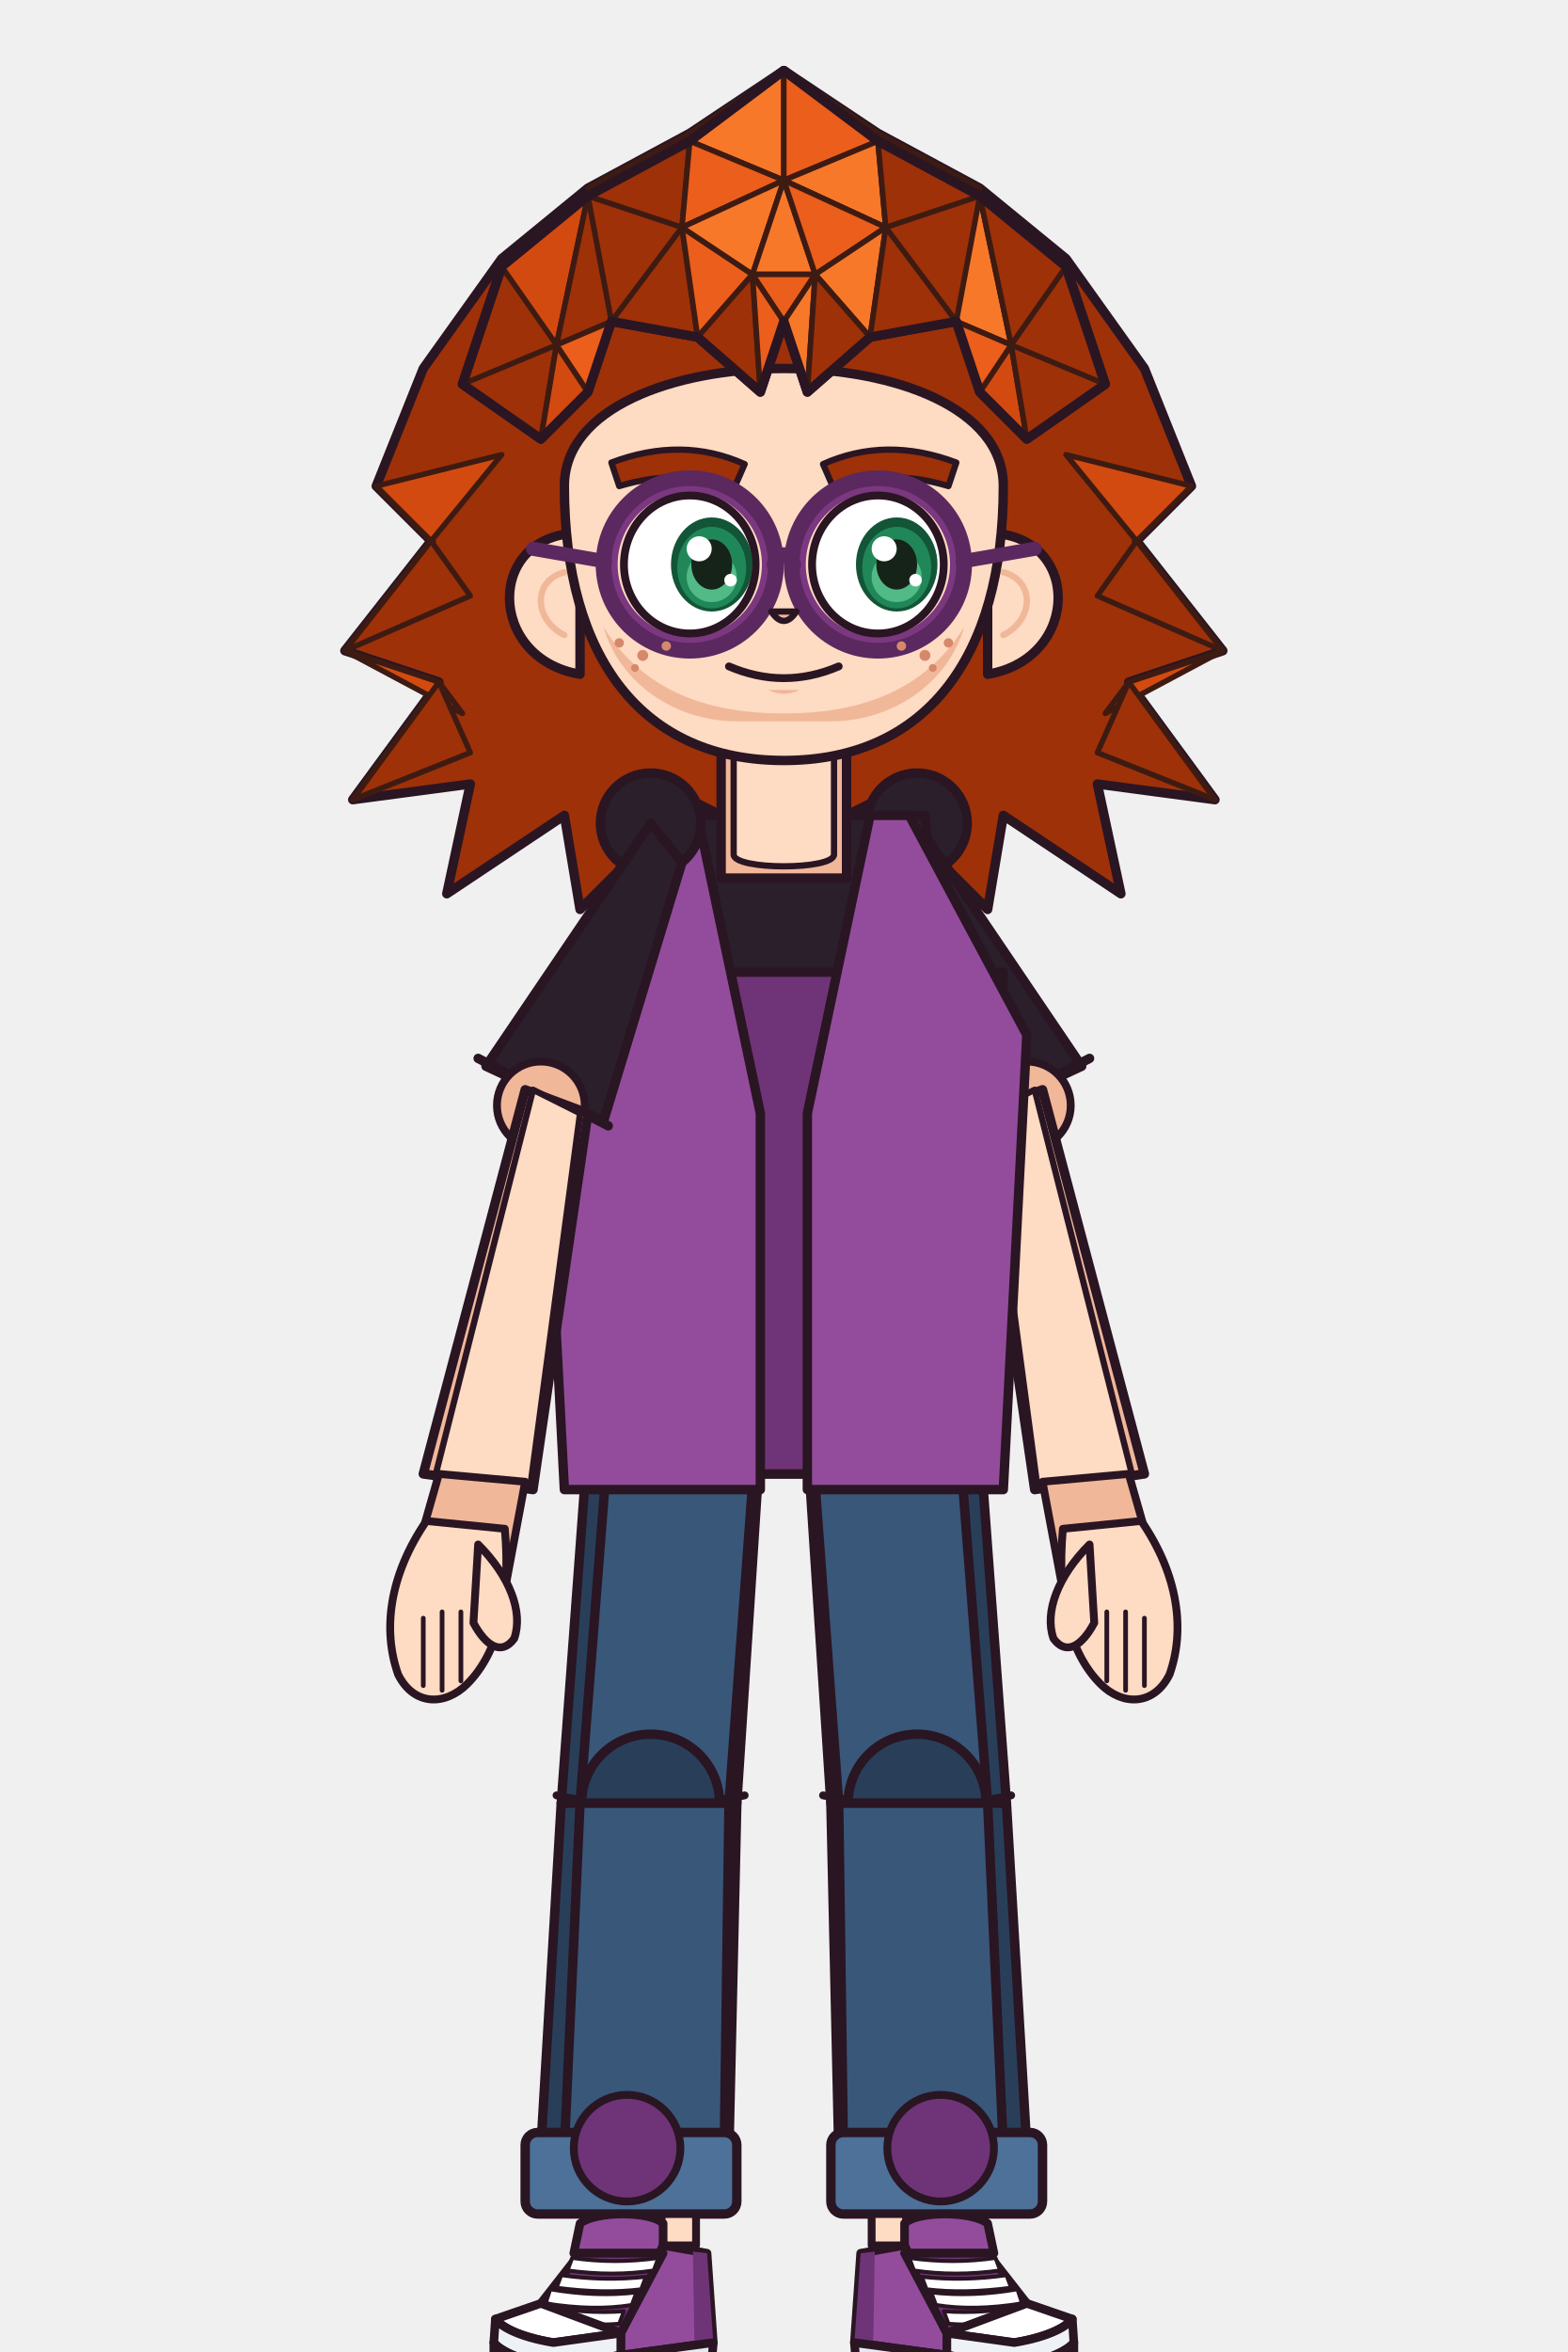
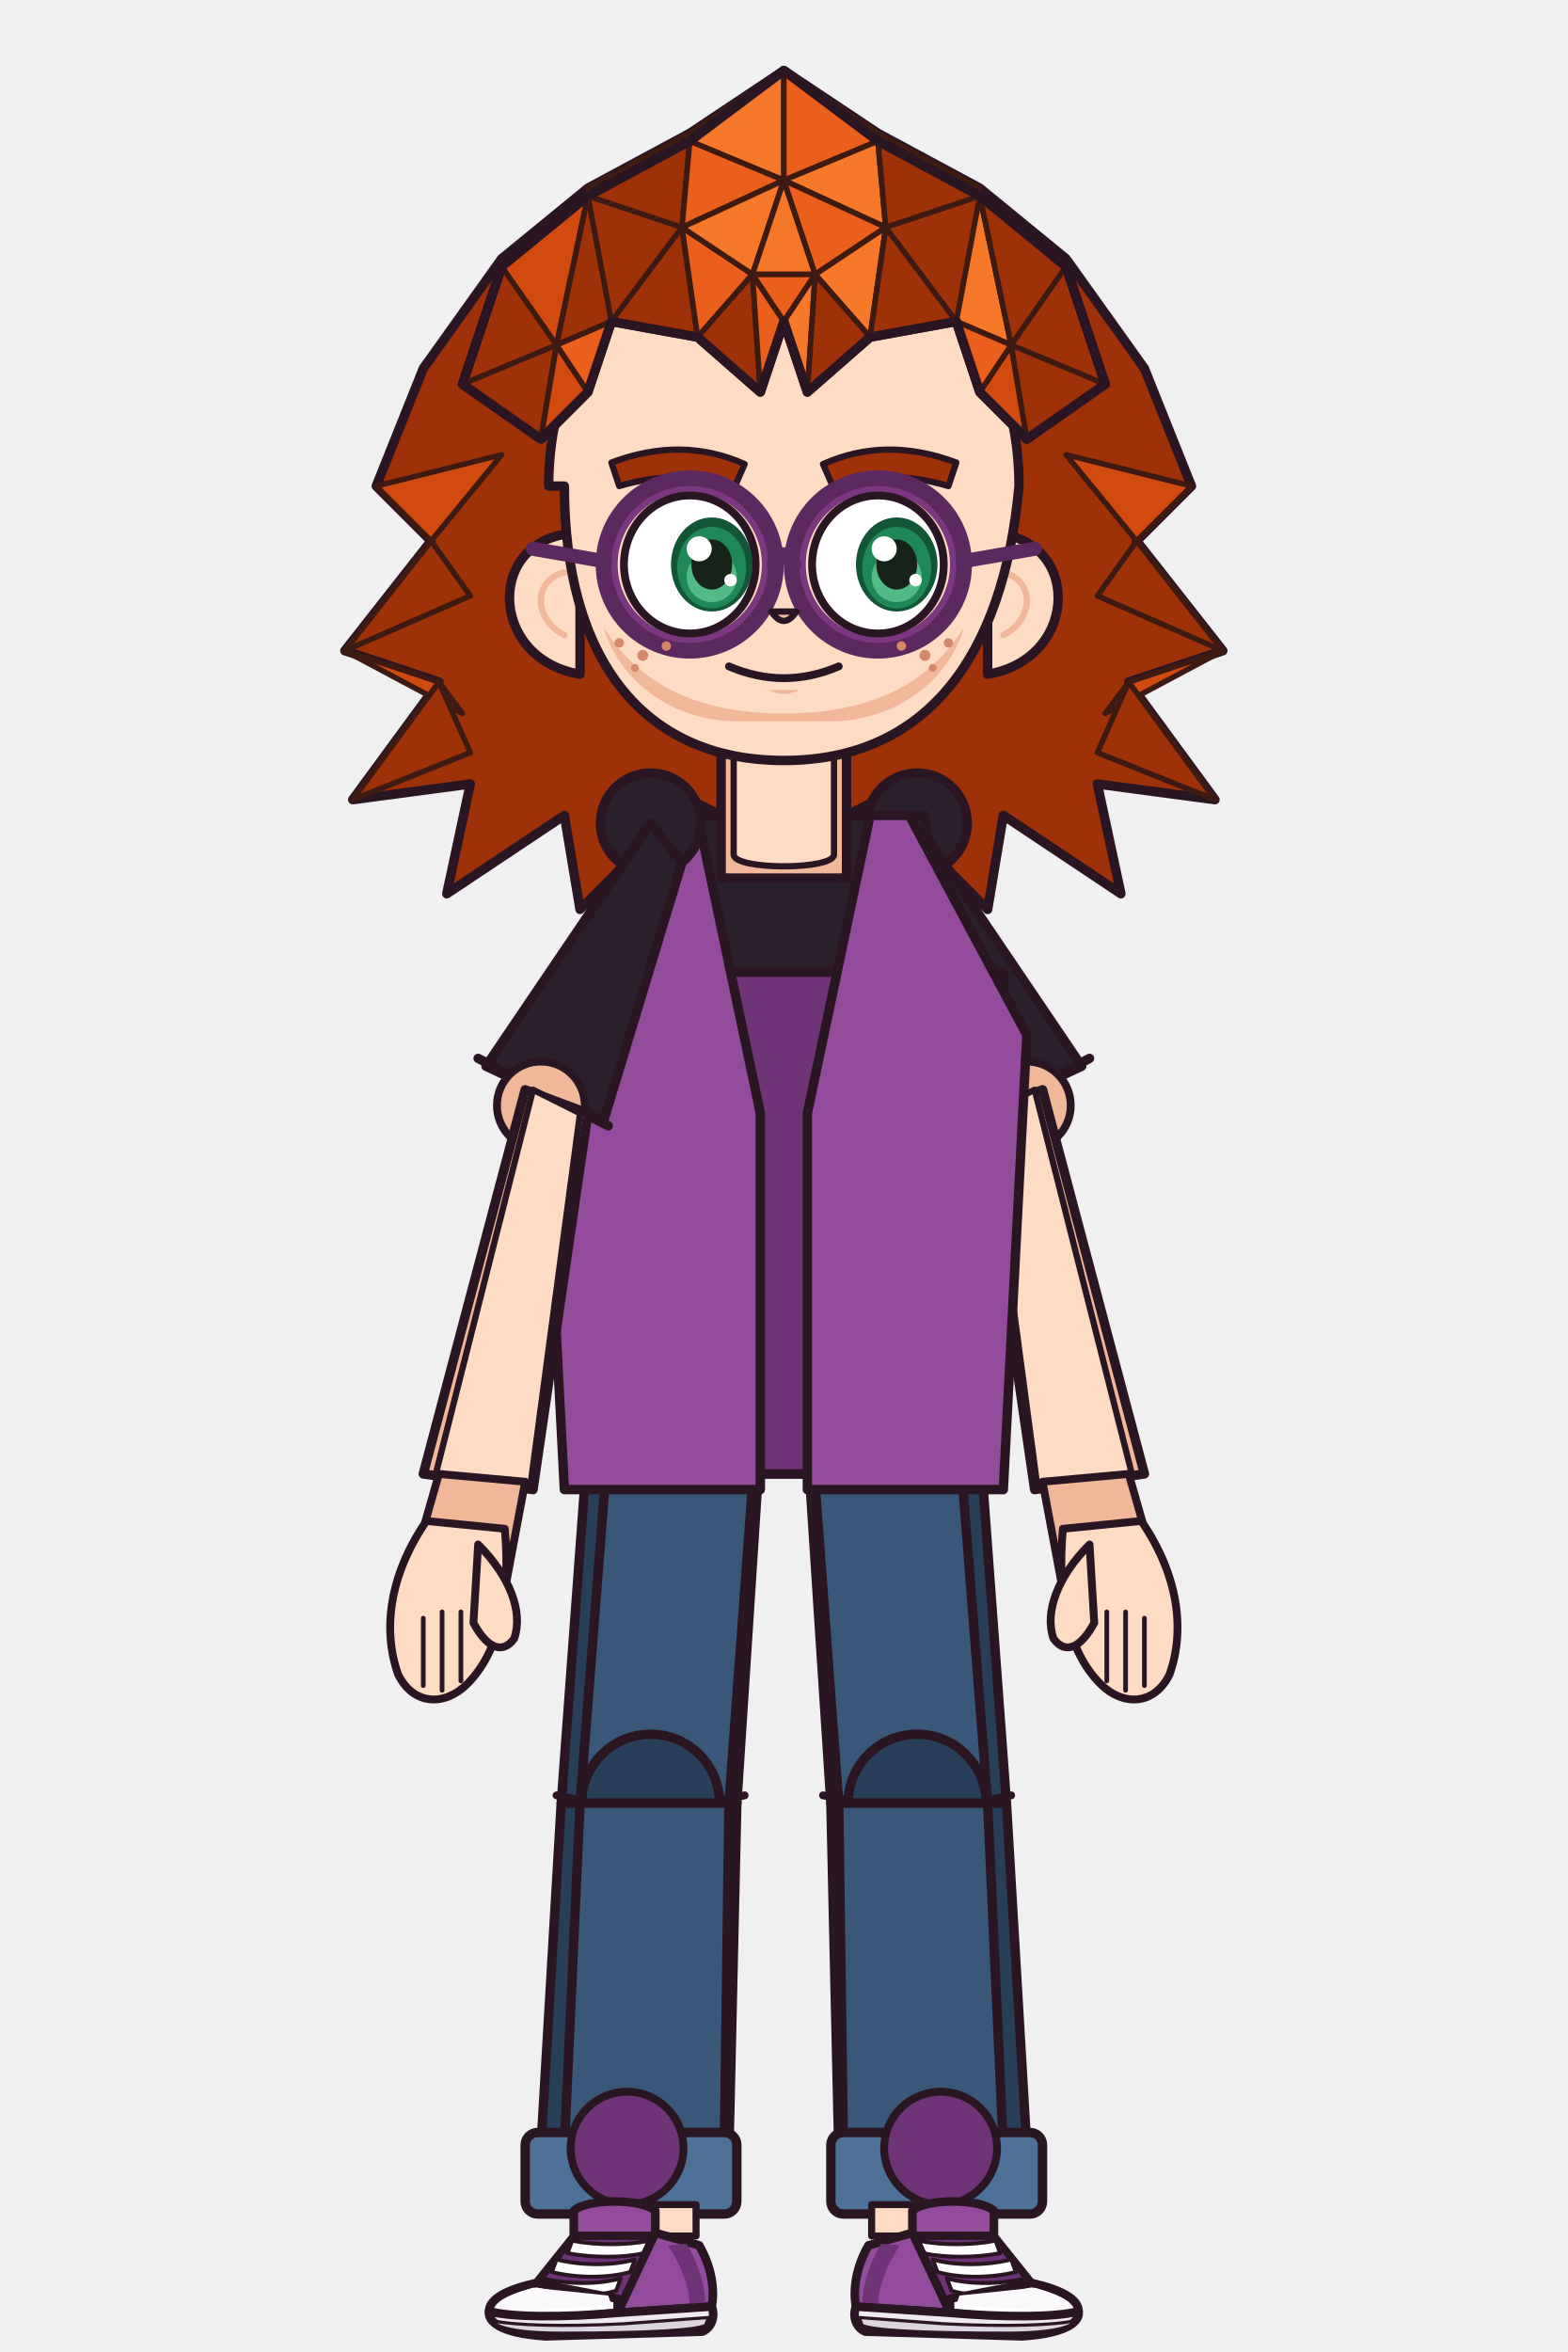
<svg xmlns="http://www.w3.org/2000/svg" viewBox="0 0 1000 1500" width="1000" height="1500">
  <rect width="1000" height="1500" fill="none" />
  <g id="character_root">
    <g id="fk_head_back" transform="rotate(0.0, 500, 520)">
      <g id="layer_head_back">
        <path fill="#9e3108" stroke="#2a1523" stroke-width="6" stroke-linecap="round" stroke-linejoin="round" d="M500 45 L440 85 L375 120 L320 165 L270 235 L240 310 L275 345 L220 415 L280 435 L225 510 L300 500 L285 570 L360 520 L370 580 L440 510 L500 540 L560 510 L630 580 L640 520 L715 570 L700 500 L775 510 L720 435 L780 415 L725 345 L760 310 L730 235 L680 165 L625 120 L560 85 Z" />
        <polygon points="240,310 275,345 320,290" fill="#d34a10" stroke="#3e1b12" stroke-width="3.5" stroke-linejoin="round" />
        <polygon points="275,345 220,415 300,380" fill="#9e3108" stroke="#3e1b12" stroke-width="3.5" stroke-linejoin="round" />
        <polygon points="220,415 280,435 295,455" fill="#d34a10" stroke="#3e1b12" stroke-width="3.5" stroke-linejoin="round" />
        <polygon points="280,435 225,510 300,480" fill="#9e3108" stroke="#3e1b12" stroke-width="3.5" stroke-linejoin="round" />
        <polygon points="760,310 725,345 680,290" fill="#d34a10" stroke="#3e1b12" stroke-width="3.5" stroke-linejoin="round" />
        <polygon points="725,345 780,415 700,380" fill="#9e3108" stroke="#3e1b12" stroke-width="3.5" stroke-linejoin="round" />
        <polygon points="780,415 720,435 705,455" fill="#d34a10" stroke="#3e1b12" stroke-width="3.5" stroke-linejoin="round" />
        <polygon points="720,435 775,510 700,480" fill="#9e3108" stroke="#3e1b12" stroke-width="3.5" stroke-linejoin="round" />
        <polygon points="500,45 440,85 500,140" fill="#eb5e1b" stroke="#3e1b12" stroke-width="3.5" stroke-linejoin="round" />
        <polygon points="500,45 500,140 560,85" fill="#f8782a" stroke="#3e1b12" stroke-width="3.5" stroke-linejoin="round" />
        <polygon points="440,85 375,120 440,165" fill="#9e3108" stroke="#3e1b12" stroke-width="3.5" stroke-linejoin="round" />
        <polygon points="440,85 440,165 500,140" fill="#d34a10" stroke="#3e1b12" stroke-width="3.5" stroke-linejoin="round" />
        <polygon points="560,85 500,140 560,165" fill="#d34a10" stroke="#3e1b12" stroke-width="3.5" stroke-linejoin="round" />
        <polygon points="560,85 625,120 560,165" fill="#9e3108" stroke="#3e1b12" stroke-width="3.5" stroke-linejoin="round" />
      </g>
    </g>
    <g id="fk_leg_r" transform="rotate(0.0, 565, 930)">
      <g id="layer_leg_upper_right">
        <circle cx="565" cy="930" r="48" fill="#293f59" stroke="#2a1523" stroke-width="6" />
        <path fill="#293f59" stroke="#2a1523" stroke-width="6" stroke-linecap="round" stroke-linejoin="round" d="M515 920 L530 1150 L642 1150 L625 920 Z" />
        <path fill="#395779" stroke="#2a1523" stroke-width="6" stroke-linecap="round" stroke-linejoin="round" d="M518 920 L535 1150 L630 1150 L612 920 Z" />
        <path fill="#293f59" stroke="#2a1523" stroke-width="5" stroke-linecap="round" d="M525 1145 Q585 1158 645 1145" />
      </g>
      <g id="fk_leg_lower_r" transform="rotate(0.0, 585, 1150)">
        <g id="layer_leg_lower_right">
          <circle cx="585" cy="1150" r="44" fill="#293f59" stroke="#2a1523" stroke-width="6" />
          <path fill="#293f59" stroke="#2a1523" stroke-width="6" stroke-linecap="round" stroke-linejoin="round" d="M530 1150 L535 1370 L655 1370 L642 1150 Z" />
          <path fill="#395779" stroke="#2a1523" stroke-width="6" stroke-linecap="round" stroke-linejoin="round" d="M535 1150 L538 1370 L640 1370 L630 1150 Z" />
          <rect x="530" y="1360" width="135" height="52" rx="8" fill="#4d7199" stroke="#2a1523" stroke-width="6" />
        </g>
        <g id="fk_shoe_r" transform="rotate(0.0, 600, 1380)">
          <g id="layer_shoe_right">
-             <circle cx="600" cy="1370" r="34" fill="#6f3477" stroke="#2a1523" stroke-width="5" />
-             <path fill="#fedbc3" stroke="#2a1523" stroke-width="5" stroke-linecap="round" stroke-linejoin="round" d="M578 1412 L556 1412 L556 1432 L578 1432 Z" />
-             <path fill="#934c9c" stroke="#2a1523" stroke-width="5.5" stroke-linecap="round" stroke-linejoin="round" d="M630 1418 C620 1410 585 1410 577 1418 L577 1437 L634 1437 Z" />
-             <path fill="#934c9c" stroke="#2a1523" stroke-width="5.5" stroke-linecap="round" stroke-linejoin="round" d="M577 1432 L549 1437 L545 1494 L604 1502 L604 1488 Z" />
-             <path fill="#6f3477" d="M558 1436 L549 1437 L545 1494 L557 1497 Z" />
-             <path fill="#6f3477" stroke="#2a1523" stroke-width="5.5" stroke-linecap="round" stroke-linejoin="round" d="M630 1437 L577 1437 L604 1488 L655 1469 Z" />
-             <path fill="#ffffff" stroke="#2a1523" stroke-width="2.5" stroke-linejoin="round" d="M635 1440 Q608 1444 580 1440 L583 1448 Q609 1452 638 1448 Z" />
-             <path fill="#ffffff" stroke="#2a1523" stroke-width="2.5" stroke-linejoin="round" d="M642 1451 Q614 1455 588 1452 L591 1460 Q615 1463 645 1459 Z" />
-             <path fill="#ffffff" stroke="#2a1523" stroke-width="2.5" stroke-linejoin="round" d="M649 1460 Q620 1465 594 1462 L597 1470 Q621 1474 652 1469 Z" />
-             <path fill="#ffffff" stroke="#2a1523" stroke-width="2.5" stroke-linejoin="round" d="M656 1470 Q628 1476 602 1474 L605 1482 Q629 1484 659 1478 Z" />
-             <path fill="#ffffff" stroke="#2a1523" stroke-width="5.5" stroke-linecap="round" stroke-linejoin="round" d="M655 1469 L604 1488 L647 1494 C671 1490 681 1483 684 1479 Z" />
-             <path fill="#eef2f6" stroke="#2a1523" stroke-width="5.5" stroke-linecap="round" stroke-linejoin="round" d="M684 1479 C681 1483 671 1490 647 1494 L604 1488 L604 1502 L647 1509 C671 1505 682 1498 685 1494 Z" />
-             <path fill="#f0e8f2" stroke="#2a1523" stroke-width="5.5" stroke-linecap="round" stroke-linejoin="round" d="M685 1494 C682 1498 671 1505 647 1509 L604 1502 L604 1526 L655 1533 C674 1530 684 1520 685 1508 Z" />
-             <path fill="#e6eaef" stroke="#2a1523" stroke-width="5.5" stroke-linecap="round" stroke-linejoin="round" d="M604 1502 L545 1494 L546 1506 L590 1530 L604 1526 Z" />
-             <line x1="604" y1="1502" x2="604" y2="1526" stroke="#2a1523" stroke-width="4.5" stroke-linecap="round" />
+             <circle cx="600" cy="1370" r="36" fill="#6f3477" stroke="#2a1523" stroke-width="5" />
+             <path fill="#fedbc3" stroke="#2a1523" stroke-width="4.5" stroke-linecap="round" stroke-linejoin="round" d="M582 1406 L556 1406 L556 1426 L582 1426 Z" />
+             <path fill="#934c9c" stroke="#2a1523" stroke-width="5.5" stroke-linecap="round" stroke-linejoin="round" d="M634 1410 C626 1402 590 1402 582 1410 L582 1426 L634 1426 Z" />
+             <path fill="#6f3477" stroke="#2a1523" stroke-width="5" stroke-linecap="round" stroke-linejoin="round" d="M634 1426 L582 1426 L606 1474 L658 1456 Z" />
+             <path fill="#ffffff" stroke="#2a1523" stroke-width="2.5" stroke-linejoin="round" d="M635 1429 C620 1432 600 1432 586 1429 L589 1437 C603 1440 622 1440 638 1437 Z" />
+             <path fill="#ffffff" stroke="#2a1523" stroke-width="2.5" stroke-linejoin="round" d="M645 1441 C629 1445 609 1445 595 1441 L598 1449 C612 1453 632 1453 648 1449 Z" />
+             <path fill="#ffffff" stroke="#2a1523" stroke-width="2.5" stroke-linejoin="round" d="M654 1453 C638 1457 618 1457 604 1453 L607 1461 C621 1465 641 1465 657 1461 Z" />
+             <path fill="#934c9c" stroke="#2a1523" stroke-width="5.5" stroke-linecap="round" stroke-linejoin="round" d="M582 1424 L554 1432 C546 1446 544 1460 546 1471 L606 1475 L582 1424 Z" />
+             <path fill="#6f3477" d="M562 1431 C554 1445 550 1458 550 1471 L560 1472 C560 1458 566 1444 574 1432 Z" />
+             <path fill="#ffffff" stroke="#2a1523" stroke-width="5.5" stroke-linecap="round" stroke-linejoin="round" d="M658 1456 C676 1460 688 1466 688 1474 C688 1478 678 1481 650 1479 L606 1475 L606 1466 Z" />
+             <path fill="#fbf8fc" d="M660 1459 C674 1463 684 1468 684 1474 L652 1473 L610 1470 L612 1464 Z" />
+             <path fill="#f0e8f2" stroke="#2a1523" stroke-width="5.5" stroke-linecap="round" stroke-linejoin="round" d="M688 1474 C689 1480 682 1488 652 1490 L552 1487 C545 1484 544 1476 546 1471 L606 1475 C640 1478 674 1478 688 1474 Z" />
+             <path fill="#ded4e0" stroke="#2a1523" stroke-width="2" stroke-linejoin="round" d="M686 1480 C672 1483 642 1484 602 1482 L548 1478 L550 1483 C556 1486 585 1488 642 1488 C672 1488 684 1484 686 1480 Z" />
          </g>
        </g>
      </g>
    </g>
    <g id="fk_leg_l" transform="rotate(0.0, 435, 930)">
      <g id="layer_leg_upper_left">
        <circle cx="435" cy="930" r="48" fill="#293f59" stroke="#2a1523" stroke-width="6" />
        <path fill="#293f59" stroke="#2a1523" stroke-width="6" stroke-linecap="round" stroke-linejoin="round" d="M375 920 L358 1150 L470 1150 L485 920 Z" />
        <path fill="#395779" stroke="#2a1523" stroke-width="6" stroke-linecap="round" stroke-linejoin="round" d="M388 920 L370 1150 L465 1150 L482 920 Z" />
        <path fill="#293f59" stroke="#2a1523" stroke-width="5" stroke-linecap="round" d="M355 1145 Q415 1158 475 1145" />
      </g>
      <g id="fk_leg_lower_l" transform="rotate(0.0, 415, 1150)">
        <g id="layer_leg_lower_left">
          <circle cx="415" cy="1150" r="44" fill="#293f59" stroke="#2a1523" stroke-width="6" />
          <path fill="#293f59" stroke="#2a1523" stroke-width="6" stroke-linecap="round" stroke-linejoin="round" d="M358 1150 L345 1370 L465 1370 L470 1150 Z" />
          <path fill="#395779" stroke="#2a1523" stroke-width="6" stroke-linecap="round" stroke-linejoin="round" d="M370 1150 L360 1370 L462 1370 L465 1150 Z" />
          <rect x="335" y="1360" width="135" height="52" rx="8" fill="#4d7199" stroke="#2a1523" stroke-width="6" />
        </g>
        <g id="fk_shoe_l" transform="rotate(0.0, 400, 1380)">
          <g id="layer_shoe_left">
-             <circle cx="400" cy="1370" r="34" fill="#6f3477" stroke="#2a1523" stroke-width="5" />
-             <path fill="#fedbc3" stroke="#2a1523" stroke-width="5" stroke-linecap="round" stroke-linejoin="round" d="M422 1412 L444 1412 L444 1432 L422 1432 Z" />
-             <path fill="#934c9c" stroke="#2a1523" stroke-width="5.5" stroke-linecap="round" stroke-linejoin="round" d="M370 1418 C380 1410 415 1410 423 1418 L423 1437 L366 1437 Z" />
-             <path fill="#934c9c" stroke="#2a1523" stroke-width="5.5" stroke-linecap="round" stroke-linejoin="round" d="M423 1432 L451 1437 L455 1494 L396 1502 L396 1488 Z" />
-             <path fill="#6f3477" d="M442 1436 L451 1437 L455 1494 L443 1497 Z" />
-             <path fill="#6f3477" stroke="#2a1523" stroke-width="5.5" stroke-linecap="round" stroke-linejoin="round" d="M370 1437 L423 1437 L396 1488 L345 1469 Z" />
-             <path fill="#ffffff" stroke="#2a1523" stroke-width="2.5" stroke-linejoin="round" d="M365 1440 Q392 1444 420 1440 L417 1448 Q391 1452 362 1448 Z" />
-             <path fill="#ffffff" stroke="#2a1523" stroke-width="2.5" stroke-linejoin="round" d="M358 1451 Q386 1455 412 1452 L409 1460 Q385 1463 355 1459 Z" />
-             <path fill="#ffffff" stroke="#2a1523" stroke-width="2.5" stroke-linejoin="round" d="M351 1460 Q380 1465 406 1462 L403 1470 Q379 1474 348 1469 Z" />
-             <path fill="#ffffff" stroke="#2a1523" stroke-width="2.5" stroke-linejoin="round" d="M344 1470 Q372 1476 398 1474 L395 1482 Q371 1484 341 1478 Z" />
-             <path fill="#ffffff" stroke="#2a1523" stroke-width="5.5" stroke-linecap="round" stroke-linejoin="round" d="M345 1469 L396 1488 L353 1494 C329 1490 319 1483 316 1479 Z" />
-             <path fill="#eef2f6" stroke="#2a1523" stroke-width="5.5" stroke-linecap="round" stroke-linejoin="round" d="M316 1479 C319 1483 329 1490 353 1494 L396 1488 L396 1502 L353 1509 C329 1505 318 1498 315 1494 Z" />
-             <path fill="#f0e8f2" stroke="#2a1523" stroke-width="5.5" stroke-linecap="round" stroke-linejoin="round" d="M315 1494 C318 1498 329 1505 353 1509 L396 1502 L396 1526 L345 1533 C326 1530 316 1520 315 1508 Z" />
-             <path fill="#e6eaef" stroke="#2a1523" stroke-width="5.5" stroke-linecap="round" stroke-linejoin="round" d="M396 1502 L455 1494 L454 1506 L410 1530 L396 1526 Z" />
-             <line x1="396" y1="1502" x2="396" y2="1526" stroke="#2a1523" stroke-width="4.5" stroke-linecap="round" />
+             <circle cx="400" cy="1370" r="36" fill="#6f3477" stroke="#2a1523" stroke-width="5" />
+             <path fill="#fedbc3" stroke="#2a1523" stroke-width="4.5" stroke-linecap="round" stroke-linejoin="round" d="M418 1406 L444 1406 L444 1426 L418 1426 Z" />
+             <path fill="#934c9c" stroke="#2a1523" stroke-width="5.5" stroke-linecap="round" stroke-linejoin="round" d="M366 1410 C374 1402 410 1402 418 1410 L418 1426 L366 1426 Z" />
+             <path fill="#6f3477" stroke="#2a1523" stroke-width="5" stroke-linecap="round" stroke-linejoin="round" d="M366 1426 L418 1426 L394 1474 L342 1456 Z" />
+             <path fill="#ffffff" stroke="#2a1523" stroke-width="2.5" stroke-linejoin="round" d="M365 1429 C380 1432 400 1432 414 1429 L411 1437 C397 1440 378 1440 362 1437 Z" />
+             <path fill="#ffffff" stroke="#2a1523" stroke-width="2.5" stroke-linejoin="round" d="M355 1441 C371 1445 391 1445 405 1441 L402 1449 C388 1453 368 1453 352 1449 Z" />
+             <path fill="#ffffff" stroke="#2a1523" stroke-width="2.5" stroke-linejoin="round" d="M346 1453 C362 1457 382 1457 396 1453 L393 1461 C379 1465 359 1465 343 1461 Z" />
+             <path fill="#934c9c" stroke="#2a1523" stroke-width="5.5" stroke-linecap="round" stroke-linejoin="round" d="M418 1424 L446 1432 C454 1446 456 1460 454 1471 L394 1475 L418 1424 Z" />
+             <path fill="#6f3477" d="M438 1431 C446 1445 450 1458 450 1471 L440 1472 C440 1458 434 1444 426 1432 Z" />
+             <path fill="#ffffff" stroke="#2a1523" stroke-width="5.5" stroke-linecap="round" stroke-linejoin="round" d="M342 1456 C324 1460 312 1466 312 1474 C312 1478 322 1481 350 1479 L394 1475 L394 1466 Z" />
+             <path fill="#fbf8fc" d="M340 1459 C326 1463 316 1468 316 1474 L348 1473 L390 1470 L388 1464 Z" />
+             <path fill="#f0e8f2" stroke="#2a1523" stroke-width="5.5" stroke-linecap="round" stroke-linejoin="round" d="M312 1474 C311 1480 318 1488 348 1490 L448 1487 C455 1484 456 1476 454 1471 L394 1475 C360 1478 326 1478 312 1474 Z" />
+             <path fill="#ded4e0" stroke="#2a1523" stroke-width="2" stroke-linejoin="round" d="M314 1480 C328 1483 358 1484 398 1482 L452 1478 L450 1483 C444 1486 415 1488 358 1488 C328 1488 316 1484 314 1480 Z" />
          </g>
        </g>
      </g>
    </g>
    <g id="fk_arm_r" transform="rotate(0.0, 585, 525)">
      <g id="layer_arm_upper_right">
        <circle cx="585" cy="525" r="32" fill="#2b1f2b" stroke="#2a1523" stroke-width="6" />
        <path fill="#2b1f2b" stroke="#2a1523" stroke-width="6" stroke-linecap="round" stroke-linejoin="round" d="M585 525 L690 680 L615 715 L565 550 Z" />
        <path fill="#2b1f2b" stroke="#2a1523" stroke-width="6" stroke-linecap="round" stroke-linejoin="round" d="M695 675 L612 718" />
      </g>
      <g id="fk_arm_lower_r" transform="rotate(0.0, 655, 705)">
        <g id="layer_arm_lower_right">
          <circle cx="655" cy="705" r="28" fill="#f1b799" stroke="#2a1523" stroke-width="5" />
          <path fill="#f1b799" stroke="#2a1523" stroke-width="6" stroke-linecap="round" stroke-linejoin="round" d="M665 695 L730 940 L660 950 L625 710 Z" />
          <path fill="#fedbc3" stroke="#2a1523" stroke-width="4" stroke-linecap="round" stroke-linejoin="round" d="M660 695 L722 940 L662 950 L630 710 Z" />
          <g id="girl_hand_r">
            <path fill="#f1b799" stroke="#2a1523" stroke-width="5" stroke-linecap="round" stroke-linejoin="round" d="M720 940 L740 1010 L680 1025 L665 945 Z" />
            <path fill="#fedbc3" stroke="#2a1523" stroke-width="5" stroke-linecap="round" stroke-linejoin="round" d="M728 970 C752 1005 756 1040 746 1068 C736 1088 716 1088 702 1074 C682 1054 674 1020 678 975 Z" />
            <path fill="#fedbc3" stroke="#2a1523" stroke-width="5" stroke-linecap="round" stroke-linejoin="round" d="M695 985 C675 1005 666 1028 672 1045 C680 1056 690 1050 698 1035 Z" />
            <line x1="730" y1="1075" x2="730" y2="1032" stroke="#2a1523" stroke-width="3" stroke-linecap="round" />
            <line x1="718" y1="1078" x2="718" y2="1028" stroke="#2a1523" stroke-width="3" stroke-linecap="round" />
            <line x1="706" y1="1072" x2="706" y2="1028" stroke="#2a1523" stroke-width="3" stroke-linecap="round" />
          </g>
        </g>
      </g>
    </g>
    <g id="layer_torso">
      <path fill="#2b1f2b" stroke="#2a1523" stroke-width="6" stroke-linecap="round" stroke-linejoin="round" d="M410 520 L370 940 L630 940 L590 520 Z" />
      <path fill="#fedbc3" stroke="#2a1523" stroke-width="5" stroke-linecap="round" stroke-linejoin="round" d="M465 520 C475 550 525 550 535 520 Z" />
      <path fill="#6f3477" stroke="#2a1523" stroke-width="6" stroke-linecap="round" stroke-linejoin="round" d="M360 620 L370 940 L630 940 L640 620 Z" />
      <path fill="#934c9c" stroke="#2a1523" stroke-width="6" stroke-linecap="round" stroke-linejoin="round" d="M420 520 L345 660 L360 950 L485 950 L485 710 L445 520 Z" />
      <path fill="#934c9c" stroke="#2a1523" stroke-width="6" stroke-linecap="round" stroke-linejoin="round" d="M580 520 L655 660 L640 950 L515 950 L515 710 L555 520 Z" />
    </g>
    <g id="fk_head_base" transform="rotate(0.0, 500, 520)">
      <g id="layer_head_base">
        <path fill="#f1b799" stroke="#2a1523" stroke-width="6" stroke-linecap="round" stroke-linejoin="round" d="M460 450 L460 560 L540 560 L540 450 Z" />
        <path fill="#fedbc3" stroke="#2a1523" stroke-width="4" stroke-linecap="round" stroke-linejoin="round" d="M468 450 L468 545 C468 555 532 555 532 545 L532 450 Z" />
        <path fill="#fedbc3" stroke="#2a1523" stroke-width="6" stroke-linecap="round" stroke-linejoin="round" d="M370 340 C310 340 310 420 370 430 Z" />
        <path fill="none" stroke="#f1b799" stroke-width="4" stroke-linecap="round" d="M360 365 C340 370 340 395 360 405" />
        <path fill="#fedbc3" stroke="#2a1523" stroke-width="6" stroke-linecap="round" stroke-linejoin="round" d="M630 340 C690 340 690 420 630 430 Z" />
        <path fill="none" stroke="#f1b799" stroke-width="4" stroke-linecap="round" d="M640 365 C660 370 660 395 640 405" />
-         <path fill="#fedbc3" stroke="#2a1523" stroke-width="6" stroke-linecap="round" stroke-linejoin="round" d="M360 310 C360 210 640 210 640 310 C640 420 590 485 500 485 C410 485 360 420 360 310 Z" />
+         <path fill="#fedbc3" stroke="#2a1523" stroke-width="6" stroke-linecap="round" stroke-linejoin="round" d="M350 310 C350 100 650 100 650 310 C640 420 590 485 500 485 C410 485 360 420 360 310 Z" />
        <path fill="#f1b799" d="M470 460 C430 460 395 435 385 400 C410 440 450 455 500 455 C550 455 590 440 615 400 C605 435 570 460 530 460 Z" />
        <path fill="#9e3108" stroke="#2a1523" stroke-width="4" stroke-linecap="round" stroke-linejoin="round" d="M390 295 Q435 278 475 296 L468 312 Q435 298 395 310 Z" />
        <path fill="#9e3108" stroke="#2a1523" stroke-width="4" stroke-linecap="round" stroke-linejoin="round" d="M610 295 Q565 278 525 296 L532 312 Q565 298 605 310 Z" />
        <circle cx="440" cy="360" r="54" fill="none" stroke="#5b285f" stroke-width="12" stroke-linecap="round" />
        <circle cx="440" cy="360" r="48" fill="none" stroke="#7b3880" stroke-width="4" />
        <circle cx="560" cy="360" r="54" fill="none" stroke="#5b285f" stroke-width="12" stroke-linecap="round" />
        <circle cx="560" cy="360" r="48" fill="none" stroke="#7b3880" stroke-width="4" />
        <path fill="none" stroke="#5b285f" stroke-width="10" stroke-linecap="round" d="M494 360 Q500 348 506 360" />
        <line x1="386" y1="358" x2="340" y2="350" stroke="#5b285f" stroke-width="9" stroke-linecap="round" />
        <line x1="614" y1="358" x2="660" y2="350" stroke="#5b285f" stroke-width="9" stroke-linecap="round" />
        <circle cx="395" cy="410" r="3" fill="#d5896a" />
        <circle cx="410" cy="418" r="3.5" fill="#d5896a" />
        <circle cx="425" cy="412" r="3" fill="#d5896a" />
        <circle cx="405" cy="426" r="2.5" fill="#d5896a" />
        <circle cx="605" cy="410" r="3" fill="#d5896a" />
        <circle cx="590" cy="418" r="3.5" fill="#d5896a" />
        <circle cx="575" cy="412" r="3" fill="#d5896a" />
        <circle cx="595" cy="426" r="2.5" fill="#d5896a" />
        <path fill="#f1b799" stroke="#2a1523" stroke-width="4" stroke-linecap="round" stroke-linejoin="round" d="M492 390 Q500 402 508 390 Z" />
        <path fill="#9e3108" stroke="#2a1523" stroke-width="6" stroke-linecap="round" stroke-linejoin="round" d="M500 45 L440 90 L375 125 L320 170 L295 245 L345 280 L375 250 L390 205 L445 215 L485 250 L500 205 L515 250 L555 215 L610 205 L625 250 L655 280 L705 245 L680 170 L625 125 L560 90 Z" />
        <polygon points="500,45 440,90 500,115" fill="#f8782a" stroke="#3e1b12" stroke-width="3.5" stroke-linejoin="round" />
        <polygon points="500,45 500,115 560,90" fill="#eb5e1b" stroke="#3e1b12" stroke-width="3.5" stroke-linejoin="round" />
        <polygon points="440,90 375,125 435,145" fill="#9e3108" stroke="#3e1b12" stroke-width="3.5" stroke-linejoin="round" />
        <polygon points="440,90 435,145 500,115" fill="#eb5e1b" stroke="#3e1b12" stroke-width="3.5" stroke-linejoin="round" />
        <polygon points="560,90 500,115 565,145" fill="#f8782a" stroke="#3e1b12" stroke-width="3.5" stroke-linejoin="round" />
        <polygon points="560,90 625,125 565,145" fill="#9e3108" stroke="#3e1b12" stroke-width="3.5" stroke-linejoin="round" />
        <polygon points="435,145 390,205 445,215" fill="#9e3108" stroke="#3e1b12" stroke-width="3.5" stroke-linejoin="round" />
        <polygon points="435,145 445,215 480,175" fill="#eb5e1b" stroke="#3e1b12" stroke-width="3.5" stroke-linejoin="round" />
        <polygon points="500,115 435,145 480,175" fill="#f8782a" stroke="#3e1b12" stroke-width="3.5" stroke-linejoin="round" />
        <polygon points="500,115 480,175 520,175" fill="#f8782a" stroke="#3e1b12" stroke-width="3.5" stroke-linejoin="round" />
        <polygon points="500,115 520,175 565,145" fill="#eb5e1b" stroke="#3e1b12" stroke-width="3.5" stroke-linejoin="round" />
        <polygon points="565,145 520,175 555,215" fill="#f8782a" stroke="#3e1b12" stroke-width="3.5" stroke-linejoin="round" />
        <polygon points="565,145 555,215 610,205" fill="#9e3108" stroke="#3e1b12" stroke-width="3.5" stroke-linejoin="round" />
        <polygon points="480,175 445,215 485,250" fill="#9e3108" stroke="#3e1b12" stroke-width="3.5" stroke-linejoin="round" />
        <polygon points="480,175 485,250 500,205" fill="#eb5e1b" stroke="#3e1b12" stroke-width="3.5" stroke-linejoin="round" />
        <polygon points="480,175 520,175 500,205" fill="#eb5e1b" stroke="#3e1b12" stroke-width="3.5" stroke-linejoin="round" />
        <polygon points="520,175 500,205 515,250" fill="#f8782a" stroke="#3e1b12" stroke-width="3.5" stroke-linejoin="round" />
        <polygon points="520,175 515,250 555,215" fill="#9e3108" stroke="#3e1b12" stroke-width="3.5" stroke-linejoin="round" />
        <polygon points="375,125 320,170 355,220" fill="#d34a10" stroke="#3e1b12" stroke-width="3.5" stroke-linejoin="round" />
        <polygon points="375,125 355,220 390,205" fill="#9e3108" stroke="#3e1b12" stroke-width="3.5" stroke-linejoin="round" />
        <polygon points="355,220 295,245 345,280" fill="#9e3108" stroke="#3e1b12" stroke-width="3.5" stroke-linejoin="round" />
        <polygon points="355,220 345,280 375,250" fill="#d34a10" stroke="#3e1b12" stroke-width="3.5" stroke-linejoin="round" />
        <polygon points="355,220 375,250 390,205" fill="#eb5e1b" stroke="#3e1b12" stroke-width="3.5" stroke-linejoin="round" />
        <polygon points="625,125 610,205 645,220" fill="#f8782a" stroke="#3e1b12" stroke-width="3.5" stroke-linejoin="round" />
        <polygon points="625,125 645,220 680,170" fill="#9e3108" stroke="#3e1b12" stroke-width="3.5" stroke-linejoin="round" />
        <polygon points="645,220 625,250 655,280" fill="#d34a10" stroke="#3e1b12" stroke-width="3.5" stroke-linejoin="round" />
        <polygon points="645,220 610,205 625,250" fill="#eb5e1b" stroke="#3e1b12" stroke-width="3.5" stroke-linejoin="round" />
        <polygon points="645,220 655,280 705,245" fill="#9e3108" stroke="#3e1b12" stroke-width="3.5" stroke-linejoin="round" />
        <path fill="none" stroke="#2a1523" stroke-width="6" stroke-linecap="round" stroke-linejoin="round" d="M500 45 L440 90 L375 125 L320 170 L295 245 L345 280 L375 250 L390 205 L445 215 L485 250 L500 205 L515 250 L555 215 L610 205 L625 250 L655 280 L705 245 L680 170 L625 125 L560 90 Z" />
      </g>
      <g id="layer_eyes_look_right">
        <ellipse cx="440" cy="360" rx="42" ry="44" fill="#ffffff" stroke="#2a1523" stroke-width="5" />
        <ellipse cx="454" cy="360" rx="26" ry="30" fill="#135537" />
        <ellipse cx="454" cy="362" rx="22" ry="26" fill="#208759" />
        <ellipse cx="454" cy="368" rx="16" ry="16" fill="#51ba86" />
        <ellipse cx="454" cy="360" rx="13" ry="16" fill="#162319" />
        <circle cx="446" cy="350" r="8" fill="#ffffff" />
        <circle cx="466" cy="370" r="4" fill="#ffffff" />
        <ellipse cx="560" cy="360" rx="42" ry="44" fill="#ffffff" stroke="#2a1523" stroke-width="5" />
        <ellipse cx="572" cy="360" rx="26" ry="30" fill="#135537" />
        <ellipse cx="572" cy="362" rx="22" ry="26" fill="#208759" />
        <ellipse cx="572" cy="368" rx="16" ry="16" fill="#51ba86" />
        <ellipse cx="572" cy="360" rx="13" ry="16" fill="#162319" />
        <circle cx="564" cy="350" r="8" fill="#ffffff" />
        <circle cx="584" cy="370" r="4" fill="#ffffff" />
      </g>
      <g id="layer_mouth_closed">
        <path fill="none" stroke="#2a1523" stroke-width="5" stroke-linecap="round" d="M465 425 Q500 440 535 425" />
        <path fill="#f1b799" d="M490 440 Q500 445 510 440 Z" />
      </g>
    </g>
    <g id="fk_arm_l" transform="rotate(0.0, 415, 525)">
      <g id="layer_arm_upper_left">
        <circle cx="415" cy="525" r="32" fill="#2b1f2b" stroke="#2a1523" stroke-width="6" />
        <path fill="#2b1f2b" stroke="#2a1523" stroke-width="6" stroke-linecap="round" stroke-linejoin="round" d="M415 525 L310 680 L385 715 L435 550 Z" />
        <path fill="#2b1f2b" stroke="#2a1523" stroke-width="6" stroke-linecap="round" stroke-linejoin="round" d="M305 675 L388 718" />
      </g>
      <g id="fk_arm_lower_l" transform="rotate(0.0, 345, 705)">
        <g id="layer_arm_lower_left">
          <circle cx="345" cy="705" r="28" fill="#f1b799" stroke="#2a1523" stroke-width="5" />
          <path fill="#f1b799" stroke="#2a1523" stroke-width="6" stroke-linecap="round" stroke-linejoin="round" d="M335 695 L270 940 L340 950 L375 710 Z" />
          <path fill="#fedbc3" stroke="#2a1523" stroke-width="4" stroke-linecap="round" stroke-linejoin="round" d="M340 695 L278 940 L338 950 L370 710 Z" />
          <g id="girl_hand_l">
            <path fill="#f1b799" stroke="#2a1523" stroke-width="5" stroke-linecap="round" stroke-linejoin="round" d="M280 940 L260 1010 L320 1025 L335 945 Z" />
            <path fill="#fedbc3" stroke="#2a1523" stroke-width="5" stroke-linecap="round" stroke-linejoin="round" d="M272 970 C248 1005 244 1040 254 1068 C264 1088 284 1088 298 1074 C318 1054 326 1020 322 975 Z" />
            <path fill="#fedbc3" stroke="#2a1523" stroke-width="5" stroke-linecap="round" stroke-linejoin="round" d="M305 985 C325 1005 334 1028 328 1045 C320 1056 310 1050 302 1035 Z" />
            <line x1="270" y1="1075" x2="270" y2="1032" stroke="#2a1523" stroke-width="3" stroke-linecap="round" />
            <line x1="282" y1="1078" x2="282" y2="1028" stroke="#2a1523" stroke-width="3" stroke-linecap="round" />
            <line x1="294" y1="1072" x2="294" y2="1028" stroke="#2a1523" stroke-width="3" stroke-linecap="round" />
          </g>
        </g>
      </g>
    </g>
  </g>
</svg>
